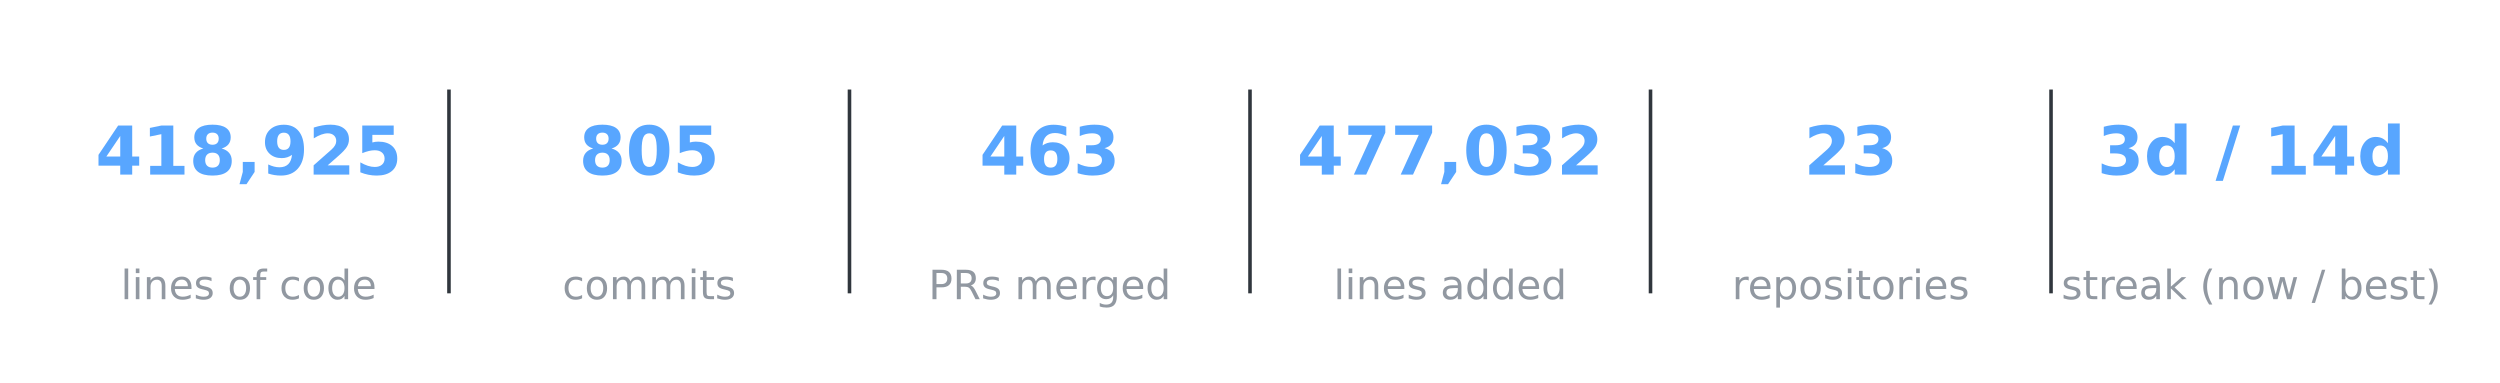
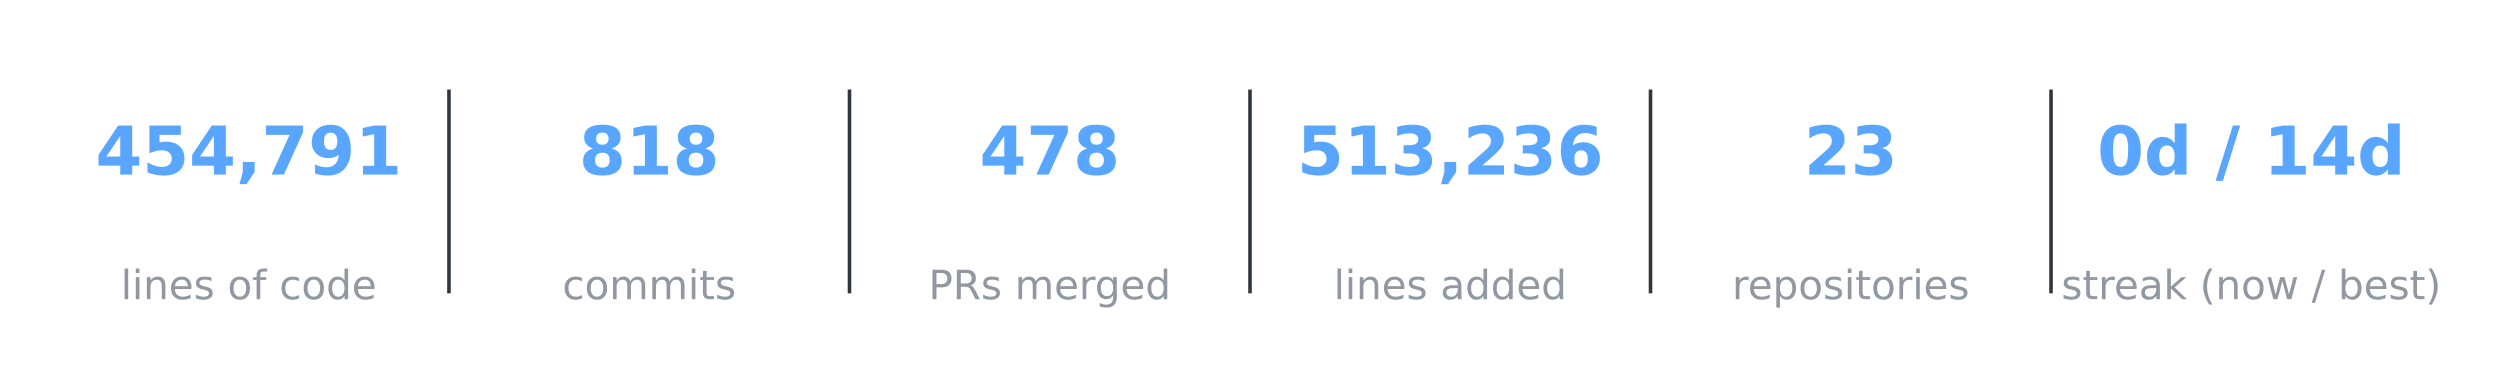
<svg xmlns="http://www.w3.org/2000/svg" xmlns:xlink="http://www.w3.org/1999/xlink" width="557.28pt" height="85.356pt" viewBox="0 0 557.28 85.356" version="1.1">
  <defs>
    <style type="text/css">*{stroke-linejoin: round; stroke-linecap: butt}</style>
  </defs>
  <g id="figure_1">
    <g id="patch_1">
      <path d="M 0 85.356  L 557.28 85.356  L 557.28 -0  L 0 -0  L 0 85.356  z " style="fill: none; opacity: 0" />
    </g>
    <g id="axes_1">
      <g id="line2d_1">
-         <path d="M 100.08 64.993  L 100.08 20.363  " clip-path="url(#p11ee0400ab)" style="fill: none; stroke: #30363d; stroke-width: 0.8; stroke-linecap: square" />
+         <path d="M 100.08 64.993  L 100.08 20.363  " clip-path="url(#pb0c84940cd)" style="fill: none; stroke: #30363d; stroke-width: 0.8; stroke-linecap: square" />
      </g>
      <g id="line2d_2">
-         <path d="M 189.36 64.993  L 189.36 20.363  " clip-path="url(#p11ee0400ab)" style="fill: none; stroke: #30363d; stroke-width: 0.8; stroke-linecap: square" />
+         <path d="M 189.36 64.993  L 189.36 20.363  " clip-path="url(#pb0c84940cd)" style="fill: none; stroke: #30363d; stroke-width: 0.8; stroke-linecap: square" />
      </g>
      <g id="line2d_3">
-         <path d="M 278.64 64.993  L 278.64 20.363  " clip-path="url(#p11ee0400ab)" style="fill: none; stroke: #30363d; stroke-width: 0.8; stroke-linecap: square" />
+         <path d="M 278.64 64.993  L 278.64 20.363  " clip-path="url(#pb0c84940cd)" style="fill: none; stroke: #30363d; stroke-width: 0.8; stroke-linecap: square" />
      </g>
      <g id="line2d_4">
-         <path d="M 367.92 64.993  L 367.92 20.363  " clip-path="url(#p11ee0400ab)" style="fill: none; stroke: #30363d; stroke-width: 0.8; stroke-linecap: square" />
+         <path d="M 367.92 64.993  L 367.92 20.363  " clip-path="url(#pb0c84940cd)" style="fill: none; stroke: #30363d; stroke-width: 0.8; stroke-linecap: square" />
      </g>
      <g id="line2d_5">
-         <path d="M 457.2 64.993  L 457.2 20.363  " clip-path="url(#p11ee0400ab)" style="fill: none; stroke: #30363d; stroke-width: 0.8; stroke-linecap: square" />
+         <path d="M 457.2 64.993  L 457.2 20.363  " clip-path="url(#pb0c84940cd)" style="fill: none; stroke: #30363d; stroke-width: 0.8; stroke-linecap: square" />
      </g>
      <g id="text_1">
        <g style="fill: #58a6ff" transform="translate(21.28102 38.92376) scale(0.15 -0.15)">
          <defs>
            <path id="DejaVuSans-Bold-17" d="M 2356 3675  L 1038 1722  L 2356 1722  L 2356 3675  z M 2156 4666  L 3494 4666  L 3494 1722  L 4159 1722  L 4159 850  L 3494 850  L 3494 0  L 2356 0  L 2356 850  L 288 850  L 288 1881  L 2156 4666  z " transform="scale(0.015625)" />
+             <path id="DejaVuSans-Bold-18" d="M 678 4666  L 3669 4666  L 3669 3781  L 1638 3781  L 1638 3059  Q 1775 3097 1914 3117  Q 2053 3138 2203 3138  Q 3056 3138 3531 2711  Q 4006 2284 4006 1522  Q 4006 766 3489 337  Q 2972 -91 2053 -91  Q 1656 -91 1267 -14  Q 878 63 494 219  L 494 1166  Q 875 947 1217 837  Q 1559 728 1863 728  Q 2300 728 2551 942  Q 2803 1156 2803 1522  Q 2803 1891 2551 2103  Q 2300 2316 1863 2316  Q 1603 2316 1309 2248  Q 1016 2181 678 2041  L 678 4666  z " transform="scale(0.015625)" />
+             <path id="DejaVuSans-Bold-f" d="M 653 1209  L 1778 1209  L 1778 256  L 1006 -909  L 341 -909  L 653 256  L 653 1209  z " transform="scale(0.015625)" />
+             <path id="DejaVuSans-Bold-1a" d="M 428 4666  L 3944 4666  L 3944 3988  L 2125 0  L 953 0  L 2675 3781  L 428 3781  L 428 4666  z " transform="scale(0.015625)" />
+             <path id="DejaVuSans-Bold-1c" d="M 641 103  L 641 966  Q 928 831 1190 764  Q 1453 697 1709 697  Q 2247 697 2547 995  Q 2847 1294 2900 1881  Q 2688 1725 2447 1647  Q 2206 1569 1925 1569  Q 1209 1569 770 1986  Q 331 2403 331 3084  Q 331 3838 820 4291  Q 1309 4744 2131 4744  Q 3044 4744 3544 4128  Q 4044 3513 4044 2388  Q 4044 1231 3459 570  Q 2875 -91 1856 -91  Q 1528 -91 1228 -42  Q 928 6 641 103  z M 2125 2350  Q 2441 2350 2600 2554  Q 2759 2759 2759 3169  Q 2759 3575 2600 3781  Q 2441 3988 2125 3988  Q 1809 3988 1650 3781  Q 1491 3575 1491 3169  Q 1491 2759 1650 2554  Q 1809 2350 2125 2350  z " transform="scale(0.015625)" />
            <path id="DejaVuSans-Bold-14" d="M 750 831  L 1813 831  L 1813 3847  L 722 3622  L 722 4441  L 1806 4666  L 2950 4666  L 2950 831  L 4013 831  L 4013 0  L 750 0  L 750 831  z " transform="scale(0.015625)" />
-             <path id="DejaVuSans-Bold-1b" d="M 2228 2088  Q 1891 2088 1709 1903  Q 1528 1719 1528 1375  Q 1528 1031 1709 848  Q 1891 666 2228 666  Q 2563 666 2741 848  Q 2919 1031 2919 1375  Q 2919 1722 2741 1905  Q 2563 2088 2228 2088  z M 1350 2484  Q 925 2613 709 2878  Q 494 3144 494 3541  Q 494 4131 934 4440  Q 1375 4750 2228 4750  Q 3075 4750 3515 4442  Q 3956 4134 3956 3541  Q 3956 3144 3739 2878  Q 3522 2613 3097 2484  Q 3572 2353 3814 2058  Q 4056 1763 4056 1313  Q 4056 619 3595 264  Q 3134 -91 2228 -91  Q 1319 -91 855 264  Q 391 619 391 1313  Q 391 1763 633 2058  Q 875 2353 1350 2484  z M 1631 3419  Q 1631 3141 1786 2991  Q 1941 2841 2228 2841  Q 2509 2841 2662 2991  Q 2816 3141 2816 3419  Q 2816 3697 2662 3845  Q 2509 3994 2228 3994  Q 1941 3994 1786 3844  Q 1631 3694 1631 3419  z " transform="scale(0.015625)" />
-             <path id="DejaVuSans-Bold-f" d="M 653 1209  L 1778 1209  L 1778 256  L 1006 -909  L 341 -909  L 653 256  L 653 1209  z " transform="scale(0.015625)" />
-             <path id="DejaVuSans-Bold-1c" d="M 641 103  L 641 966  Q 928 831 1190 764  Q 1453 697 1709 697  Q 2247 697 2547 995  Q 2847 1294 2900 1881  Q 2688 1725 2447 1647  Q 2206 1569 1925 1569  Q 1209 1569 770 1986  Q 331 2403 331 3084  Q 331 3838 820 4291  Q 1309 4744 2131 4744  Q 3044 4744 3544 4128  Q 4044 3513 4044 2388  Q 4044 1231 3459 570  Q 2875 -91 1856 -91  Q 1528 -91 1228 -42  Q 928 6 641 103  z M 2125 2350  Q 2441 2350 2600 2554  Q 2759 2759 2759 3169  Q 2759 3575 2600 3781  Q 2441 3988 2125 3988  Q 1809 3988 1650 3781  Q 1491 3575 1491 3169  Q 1491 2759 1650 2554  Q 1809 2350 2125 2350  z " transform="scale(0.015625)" />
-             <path id="DejaVuSans-Bold-15" d="M 1844 884  L 3897 884  L 3897 0  L 506 0  L 506 884  L 2209 2388  Q 2438 2594 2547 2791  Q 2656 2988 2656 3200  Q 2656 3528 2436 3728  Q 2216 3928 1850 3928  Q 1569 3928 1234 3808  Q 900 3688 519 3450  L 519 4475  Q 925 4609 1322 4679  Q 1719 4750 2100 4750  Q 2938 4750 3402 4381  Q 3866 4013 3866 3353  Q 3866 2972 3669 2642  Q 3472 2313 2841 1759  L 1844 884  z " transform="scale(0.015625)" />
-             <path id="DejaVuSans-Bold-18" d="M 678 4666  L 3669 4666  L 3669 3781  L 1638 3781  L 1638 3059  Q 1775 3097 1914 3117  Q 2053 3138 2203 3138  Q 3056 3138 3531 2711  Q 4006 2284 4006 1522  Q 4006 766 3489 337  Q 2972 -91 2053 -91  Q 1656 -91 1267 -14  Q 878 63 494 219  L 494 1166  Q 875 947 1217 837  Q 1559 728 1863 728  Q 2300 728 2551 942  Q 2803 1156 2803 1522  Q 2803 1891 2551 2103  Q 2300 2316 1863 2316  Q 1603 2316 1309 2248  Q 1016 2181 678 2041  L 678 4666  z " transform="scale(0.015625)" />
          </defs>
          <use xlink:href="#DejaVuSans-Bold-17" />
-           <use xlink:href="#DejaVuSans-Bold-14" transform="translate(69.57812 0)" />
-           <use xlink:href="#DejaVuSans-Bold-1b" transform="translate(139.1562 0)" />
+           <use xlink:href="#DejaVuSans-Bold-18" transform="translate(69.57812 0)" />
+           <use xlink:href="#DejaVuSans-Bold-17" transform="translate(139.1562 0)" />
          <use xlink:href="#DejaVuSans-Bold-f" transform="translate(208.7344 0)" />
-           <use xlink:href="#DejaVuSans-Bold-1c" transform="translate(246.7188 0)" />
-           <use xlink:href="#DejaVuSans-Bold-15" transform="translate(316.2969 0)" />
-           <use xlink:href="#DejaVuSans-Bold-18" transform="translate(385.875 0)" />
+           <use xlink:href="#DejaVuSans-Bold-1a" transform="translate(246.7188 0)" />
+           <use xlink:href="#DejaVuSans-Bold-1c" transform="translate(316.2969 0)" />
+           <use xlink:href="#DejaVuSans-Bold-14" transform="translate(385.875 0)" />
        </g>
      </g>
      <g id="text_2">
        <g style="fill: #9198a1" transform="translate(26.92336 66.69328) scale(0.09 -0.09)">
          <defs>
            <path id="DejaVuSans-4f" d="M 603 4863  L 1178 4863  L 1178 0  L 603 0  L 603 4863  z " transform="scale(0.015625)" />
            <path id="DejaVuSans-4c" d="M 603 3500  L 1178 3500  L 1178 0  L 603 0  L 603 3500  z M 603 4863  L 1178 4863  L 1178 4134  L 603 4134  L 603 4863  z " transform="scale(0.015625)" />
            <path id="DejaVuSans-51" d="M 3513 2113  L 3513 0  L 2938 0  L 2938 2094  Q 2938 2591 2744 2837  Q 2550 3084 2163 3084  Q 1697 3084 1428 2787  Q 1159 2491 1159 1978  L 1159 0  L 581 0  L 581 3500  L 1159 3500  L 1159 2956  Q 1366 3272 1645 3428  Q 1925 3584 2291 3584  Q 2894 3584 3203 3211  Q 3513 2838 3513 2113  z " transform="scale(0.015625)" />
            <path id="DejaVuSans-48" d="M 3597 1894  L 3597 1613  L 953 1613  Q 991 1019 1311 708  Q 1631 397 2203 397  Q 2534 397 2845 478  Q 3156 559 3463 722  L 3463 178  Q 3153 47 2828 -22  Q 2503 -91 2169 -91  Q 1331 -91 842 396  Q 353 884 353 1716  Q 353 2575 817 3079  Q 1281 3584 2069 3584  Q 2775 3584 3186 3129  Q 3597 2675 3597 1894  z M 3022 2063  Q 3016 2534 2758 2815  Q 2500 3097 2075 3097  Q 1594 3097 1305 2825  Q 1016 2553 972 2059  L 3022 2063  z " transform="scale(0.015625)" />
            <path id="DejaVuSans-56" d="M 2834 3397  L 2834 2853  Q 2591 2978 2328 3040  Q 2066 3103 1784 3103  Q 1356 3103 1142 2972  Q 928 2841 928 2578  Q 928 2378 1081 2264  Q 1234 2150 1697 2047  L 1894 2003  Q 2506 1872 2764 1633  Q 3022 1394 3022 966  Q 3022 478 2636 193  Q 2250 -91 1575 -91  Q 1294 -91 989 -36  Q 684 19 347 128  L 347 722  Q 666 556 975 473  Q 1284 391 1588 391  Q 1994 391 2212 530  Q 2431 669 2431 922  Q 2431 1156 2273 1281  Q 2116 1406 1581 1522  L 1381 1569  Q 847 1681 609 1914  Q 372 2147 372 2553  Q 372 3047 722 3315  Q 1072 3584 1716 3584  Q 2034 3584 2315 3537  Q 2597 3491 2834 3397  z " transform="scale(0.015625)" />
            <path id="DejaVuSans-3" transform="scale(0.015625)" />
            <path id="DejaVuSans-52" d="M 1959 3097  Q 1497 3097 1228 2736  Q 959 2375 959 1747  Q 959 1119 1226 758  Q 1494 397 1959 397  Q 2419 397 2687 759  Q 2956 1122 2956 1747  Q 2956 2369 2687 2733  Q 2419 3097 1959 3097  z M 1959 3584  Q 2709 3584 3137 3096  Q 3566 2609 3566 1747  Q 3566 888 3137 398  Q 2709 -91 1959 -91  Q 1206 -91 779 398  Q 353 888 353 1747  Q 353 2609 779 3096  Q 1206 3584 1959 3584  z " transform="scale(0.015625)" />
            <path id="DejaVuSans-49" d="M 2375 4863  L 2375 4384  L 1825 4384  Q 1516 4384 1395 4259  Q 1275 4134 1275 3809  L 1275 3500  L 2222 3500  L 2222 3053  L 1275 3053  L 1275 0  L 697 0  L 697 3053  L 147 3053  L 147 3500  L 697 3500  L 697 3744  Q 697 4328 969 4595  Q 1241 4863 1831 4863  L 2375 4863  z " transform="scale(0.015625)" />
            <path id="DejaVuSans-46" d="M 3122 3366  L 3122 2828  Q 2878 2963 2633 3030  Q 2388 3097 2138 3097  Q 1578 3097 1268 2742  Q 959 2388 959 1747  Q 959 1106 1268 751  Q 1578 397 2138 397  Q 2388 397 2633 464  Q 2878 531 3122 666  L 3122 134  Q 2881 22 2623 -34  Q 2366 -91 2075 -91  Q 1284 -91 818 406  Q 353 903 353 1747  Q 353 2603 823 3093  Q 1294 3584 2113 3584  Q 2378 3584 2631 3529  Q 2884 3475 3122 3366  z " transform="scale(0.015625)" />
            <path id="DejaVuSans-47" d="M 2906 2969  L 2906 4863  L 3481 4863  L 3481 0  L 2906 0  L 2906 525  Q 2725 213 2448 61  Q 2172 -91 1784 -91  Q 1150 -91 751 415  Q 353 922 353 1747  Q 353 2572 751 3078  Q 1150 3584 1784 3584  Q 2172 3584 2448 3432  Q 2725 3281 2906 2969  z M 947 1747  Q 947 1113 1208 752  Q 1469 391 1925 391  Q 2381 391 2643 752  Q 2906 1113 2906 1747  Q 2906 2381 2643 2742  Q 2381 3103 1925 3103  Q 1469 3103 1208 2742  Q 947 2381 947 1747  z " transform="scale(0.015625)" />
          </defs>
          <use xlink:href="#DejaVuSans-4f" />
          <use xlink:href="#DejaVuSans-4c" transform="translate(27.78125 0)" />
          <use xlink:href="#DejaVuSans-51" transform="translate(55.5625 0)" />
          <use xlink:href="#DejaVuSans-48" transform="translate(118.9375 0)" />
          <use xlink:href="#DejaVuSans-56" transform="translate(180.4688 0)" />
          <use xlink:href="#DejaVuSans-3" transform="translate(232.5625 0)" />
          <use xlink:href="#DejaVuSans-52" transform="translate(264.3438 0)" />
          <use xlink:href="#DejaVuSans-49" transform="translate(325.5312 0)" />
          <use xlink:href="#DejaVuSans-3" transform="translate(360.7344 0)" />
          <use xlink:href="#DejaVuSans-46" transform="translate(392.5156 0)" />
          <use xlink:href="#DejaVuSans-52" transform="translate(447.5 0)" />
          <use xlink:href="#DejaVuSans-47" transform="translate(508.6875 0)" />
          <use xlink:href="#DejaVuSans-48" transform="translate(572.1719 0)" />
        </g>
      </g>
      <g id="text_3">
        <g style="fill: #58a6ff" transform="translate(129.0649 38.92376) scale(0.15 -0.15)">
          <defs>
-             <path id="DejaVuSans-Bold-13" d="M 2944 2338  Q 2944 3213 2780 3570  Q 2616 3928 2228 3928  Q 1841 3928 1675 3570  Q 1509 3213 1509 2338  Q 1509 1453 1675 1090  Q 1841 728 2228 728  Q 2613 728 2778 1090  Q 2944 1453 2944 2338  z M 4147 2328  Q 4147 1169 3647 539  Q 3147 -91 2228 -91  Q 1306 -91 806 539  Q 306 1169 306 2328  Q 306 3491 806 4120  Q 1306 4750 2228 4750  Q 3147 4750 3647 4120  Q 4147 3491 4147 2328  z " transform="scale(0.015625)" />
+             <path id="DejaVuSans-Bold-1b" d="M 2228 2088  Q 1891 2088 1709 1903  Q 1528 1719 1528 1375  Q 1528 1031 1709 848  Q 1891 666 2228 666  Q 2563 666 2741 848  Q 2919 1031 2919 1375  Q 2919 1722 2741 1905  Q 2563 2088 2228 2088  z M 1350 2484  Q 925 2613 709 2878  Q 494 3144 494 3541  Q 494 4131 934 4440  Q 1375 4750 2228 4750  Q 3075 4750 3515 4442  Q 3956 4134 3956 3541  Q 3956 3144 3739 2878  Q 3522 2613 3097 2484  Q 3572 2353 3814 2058  Q 4056 1763 4056 1313  Q 4056 619 3595 264  Q 3134 -91 2228 -91  Q 1319 -91 855 264  Q 391 619 391 1313  Q 391 1763 633 2058  Q 875 2353 1350 2484  z M 1631 3419  Q 1631 3141 1786 2991  Q 1941 2841 2228 2841  Q 2509 2841 2662 2991  Q 2816 3141 2816 3419  Q 2816 3697 2662 3845  Q 2509 3994 2228 3994  Q 1941 3994 1786 3844  Q 1631 3694 1631 3419  z " transform="scale(0.015625)" />
          </defs>
          <use xlink:href="#DejaVuSans-Bold-1b" />
-           <use xlink:href="#DejaVuSans-Bold-13" transform="translate(69.57812 0)" />
-           <use xlink:href="#DejaVuSans-Bold-18" transform="translate(139.1562 0)" />
+           <use xlink:href="#DejaVuSans-Bold-14" transform="translate(69.57812 0)" />
+           <use xlink:href="#DejaVuSans-Bold-1b" transform="translate(139.1562 0)" />
        </g>
      </g>
      <g id="text_4">
        <g style="fill: #9198a1" transform="translate(125.3672 66.69328) scale(0.09 -0.09)">
          <defs>
            <path id="DejaVuSans-50" d="M 3328 2828  Q 3544 3216 3844 3400  Q 4144 3584 4550 3584  Q 5097 3584 5394 3201  Q 5691 2819 5691 2113  L 5691 0  L 5113 0  L 5113 2094  Q 5113 2597 4934 2840  Q 4756 3084 4391 3084  Q 3944 3084 3684 2787  Q 3425 2491 3425 1978  L 3425 0  L 2847 0  L 2847 2094  Q 2847 2600 2669 2842  Q 2491 3084 2119 3084  Q 1678 3084 1418 2786  Q 1159 2488 1159 1978  L 1159 0  L 581 0  L 581 3500  L 1159 3500  L 1159 2956  Q 1356 3278 1631 3431  Q 1906 3584 2284 3584  Q 2666 3584 2933 3390  Q 3200 3197 3328 2828  z " transform="scale(0.015625)" />
            <path id="DejaVuSans-57" d="M 1172 4494  L 1172 3500  L 2356 3500  L 2356 3053  L 1172 3053  L 1172 1153  Q 1172 725 1289 603  Q 1406 481 1766 481  L 2356 481  L 2356 0  L 1766 0  Q 1100 0 847 248  Q 594 497 594 1153  L 594 3053  L 172 3053  L 172 3500  L 594 3500  L 594 4494  L 1172 4494  z " transform="scale(0.015625)" />
          </defs>
          <use xlink:href="#DejaVuSans-46" />
          <use xlink:href="#DejaVuSans-52" transform="translate(54.98438 0)" />
          <use xlink:href="#DejaVuSans-50" transform="translate(116.1719 0)" />
          <use xlink:href="#DejaVuSans-50" transform="translate(213.5781 0)" />
          <use xlink:href="#DejaVuSans-4c" transform="translate(310.9844 0)" />
          <use xlink:href="#DejaVuSans-57" transform="translate(338.7656 0)" />
          <use xlink:href="#DejaVuSans-56" transform="translate(377.9688 0)" />
        </g>
      </g>
      <g id="text_5">
        <g style="fill: #58a6ff" transform="translate(218.3449 38.92376) scale(0.15 -0.15)">
-           <defs>
-             <path id="DejaVuSans-Bold-19" d="M 2316 2303  Q 2000 2303 1842 2098  Q 1684 1894 1684 1484  Q 1684 1075 1842 870  Q 2000 666 2316 666  Q 2634 666 2792 870  Q 2950 1075 2950 1484  Q 2950 1894 2792 2098  Q 2634 2303 2316 2303  z M 3803 4544  L 3803 3681  Q 3506 3822 3243 3889  Q 2981 3956 2731 3956  Q 2194 3956 1894 3657  Q 1594 3359 1544 2772  Q 1750 2925 1990 3001  Q 2231 3078 2516 3078  Q 3231 3078 3670 2659  Q 4109 2241 4109 1563  Q 4109 813 3618 361  Q 3128 -91 2303 -91  Q 1394 -91 895 523  Q 397 1138 397 2266  Q 397 3422 980 4083  Q 1563 4744 2578 4744  Q 2900 4744 3203 4694  Q 3506 4644 3803 4544  z " transform="scale(0.015625)" />
-             <path id="DejaVuSans-Bold-16" d="M 2981 2516  Q 3453 2394 3698 2092  Q 3944 1791 3944 1325  Q 3944 631 3412 270  Q 2881 -91 1863 -91  Q 1503 -91 1142 -33  Q 781 25 428 141  L 428 1069  Q 766 900 1098 814  Q 1431 728 1753 728  Q 2231 728 2486 893  Q 2741 1059 2741 1369  Q 2741 1688 2480 1852  Q 2219 2016 1709 2016  L 1228 2016  L 1228 2791  L 1734 2791  Q 2188 2791 2409 2933  Q 2631 3075 2631 3366  Q 2631 3634 2415 3781  Q 2200 3928 1806 3928  Q 1516 3928 1219 3862  Q 922 3797 628 3669  L 628 4550  Q 984 4650 1334 4700  Q 1684 4750 2022 4750  Q 2931 4750 3382 4451  Q 3834 4153 3834 3553  Q 3834 3144 3618 2883  Q 3403 2622 2981 2516  z " transform="scale(0.015625)" />
-           </defs>
          <use xlink:href="#DejaVuSans-Bold-17" />
-           <use xlink:href="#DejaVuSans-Bold-19" transform="translate(69.57812 0)" />
-           <use xlink:href="#DejaVuSans-Bold-16" transform="translate(139.1562 0)" />
+           <use xlink:href="#DejaVuSans-Bold-1a" transform="translate(69.57812 0)" />
+           <use xlink:href="#DejaVuSans-Bold-1b" transform="translate(139.1562 0)" />
        </g>
      </g>
      <g id="text_6">
        <g style="fill: #9198a1" transform="translate(206.9796 66.69328) scale(0.09 -0.09)">
          <defs>
            <path id="DejaVuSans-33" d="M 1259 4147  L 1259 2394  L 2053 2394  Q 2494 2394 2734 2622  Q 2975 2850 2975 3272  Q 2975 3691 2734 3919  Q 2494 4147 2053 4147  L 1259 4147  z M 628 4666  L 2053 4666  Q 2838 4666 3239 4311  Q 3641 3956 3641 3272  Q 3641 2581 3239 2228  Q 2838 1875 2053 1875  L 1259 1875  L 1259 0  L 628 0  L 628 4666  z " transform="scale(0.015625)" />
            <path id="DejaVuSans-35" d="M 2841 2188  Q 3044 2119 3236 1894  Q 3428 1669 3622 1275  L 4263 0  L 3584 0  L 2988 1197  Q 2756 1666 2539 1819  Q 2322 1972 1947 1972  L 1259 1972  L 1259 0  L 628 0  L 628 4666  L 2053 4666  Q 2853 4666 3247 4331  Q 3641 3997 3641 3322  Q 3641 2881 3436 2590  Q 3231 2300 2841 2188  z M 1259 4147  L 1259 2491  L 2053 2491  Q 2509 2491 2742 2702  Q 2975 2913 2975 3322  Q 2975 3731 2742 3939  Q 2509 4147 2053 4147  L 1259 4147  z " transform="scale(0.015625)" />
            <path id="DejaVuSans-55" d="M 2631 2963  Q 2534 3019 2420 3045  Q 2306 3072 2169 3072  Q 1681 3072 1420 2755  Q 1159 2438 1159 1844  L 1159 0  L 581 0  L 581 3500  L 1159 3500  L 1159 2956  Q 1341 3275 1631 3429  Q 1922 3584 2338 3584  Q 2397 3584 2469 3576  Q 2541 3569 2628 3553  L 2631 2963  z " transform="scale(0.015625)" />
            <path id="DejaVuSans-4a" d="M 2906 1791  Q 2906 2416 2648 2759  Q 2391 3103 1925 3103  Q 1463 3103 1205 2759  Q 947 2416 947 1791  Q 947 1169 1205 825  Q 1463 481 1925 481  Q 2391 481 2648 825  Q 2906 1169 2906 1791  z M 3481 434  Q 3481 -459 3084 -895  Q 2688 -1331 1869 -1331  Q 1566 -1331 1297 -1286  Q 1028 -1241 775 -1147  L 775 -588  Q 1028 -725 1275 -790  Q 1522 -856 1778 -856  Q 2344 -856 2625 -561  Q 2906 -266 2906 331  L 2906 616  Q 2728 306 2450 153  Q 2172 0 1784 0  Q 1141 0 747 490  Q 353 981 353 1791  Q 353 2603 747 3093  Q 1141 3584 1784 3584  Q 2172 3584 2450 3431  Q 2728 3278 2906 2969  L 2906 3500  L 3481 3500  L 3481 434  z " transform="scale(0.015625)" />
          </defs>
          <use xlink:href="#DejaVuSans-33" />
          <use xlink:href="#DejaVuSans-35" transform="translate(60.29688 0)" />
          <use xlink:href="#DejaVuSans-56" transform="translate(129.7812 0)" />
          <use xlink:href="#DejaVuSans-3" transform="translate(181.875 0)" />
          <use xlink:href="#DejaVuSans-50" transform="translate(213.6562 0)" />
          <use xlink:href="#DejaVuSans-48" transform="translate(311.0625 0)" />
          <use xlink:href="#DejaVuSans-55" transform="translate(372.5938 0)" />
          <use xlink:href="#DejaVuSans-4a" transform="translate(411.9531 0)" />
          <use xlink:href="#DejaVuSans-48" transform="translate(475.4375 0)" />
          <use xlink:href="#DejaVuSans-47" transform="translate(536.9688 0)" />
        </g>
      </g>
      <g id="text_7">
        <g style="fill: #58a6ff" transform="translate(289.121 38.92376) scale(0.15 -0.15)">
          <defs>
-             <path id="DejaVuSans-Bold-1a" d="M 428 4666  L 3944 4666  L 3944 3988  L 2125 0  L 953 0  L 2675 3781  L 428 3781  L 428 4666  z " transform="scale(0.015625)" />
-           </defs>
-           <use xlink:href="#DejaVuSans-Bold-17" />
-           <use xlink:href="#DejaVuSans-Bold-1a" transform="translate(69.57812 0)" />
-           <use xlink:href="#DejaVuSans-Bold-1a" transform="translate(139.1562 0)" />
+             <path id="DejaVuSans-Bold-16" d="M 2981 2516  Q 3453 2394 3698 2092  Q 3944 1791 3944 1325  Q 3944 631 3412 270  Q 2881 -91 1863 -91  Q 1503 -91 1142 -33  Q 781 25 428 141  L 428 1069  Q 766 900 1098 814  Q 1431 728 1753 728  Q 2231 728 2486 893  Q 2741 1059 2741 1369  Q 2741 1688 2480 1852  Q 2219 2016 1709 2016  L 1228 2016  L 1228 2791  L 1734 2791  Q 2188 2791 2409 2933  Q 2631 3075 2631 3366  Q 2631 3634 2415 3781  Q 2200 3928 1806 3928  Q 1516 3928 1219 3862  Q 922 3797 628 3669  L 628 4550  Q 984 4650 1334 4700  Q 1684 4750 2022 4750  Q 2931 4750 3382 4451  Q 3834 4153 3834 3553  Q 3834 3144 3618 2883  Q 3403 2622 2981 2516  z " transform="scale(0.015625)" />
+             <path id="DejaVuSans-Bold-15" d="M 1844 884  L 3897 884  L 3897 0  L 506 0  L 506 884  L 2209 2388  Q 2438 2594 2547 2791  Q 2656 2988 2656 3200  Q 2656 3528 2436 3728  Q 2216 3928 1850 3928  Q 1569 3928 1234 3808  Q 900 3688 519 3450  L 519 4475  Q 925 4609 1322 4679  Q 1719 4750 2100 4750  Q 2938 4750 3402 4381  Q 3866 4013 3866 3353  Q 3866 2972 3669 2642  Q 3472 2313 2841 1759  L 1844 884  z " transform="scale(0.015625)" />
+             <path id="DejaVuSans-Bold-19" d="M 2316 2303  Q 2000 2303 1842 2098  Q 1684 1894 1684 1484  Q 1684 1075 1842 870  Q 2000 666 2316 666  Q 2634 666 2792 870  Q 2950 1075 2950 1484  Q 2950 1894 2792 2098  Q 2634 2303 2316 2303  z M 3803 4544  L 3803 3681  Q 3506 3822 3243 3889  Q 2981 3956 2731 3956  Q 2194 3956 1894 3657  Q 1594 3359 1544 2772  Q 1750 2925 1990 3001  Q 2231 3078 2516 3078  Q 3231 3078 3670 2659  Q 4109 2241 4109 1563  Q 4109 813 3618 361  Q 3128 -91 2303 -91  Q 1394 -91 895 523  Q 397 1138 397 2266  Q 397 3422 980 4083  Q 1563 4744 2578 4744  Q 2900 4744 3203 4694  Q 3506 4644 3803 4544  z " transform="scale(0.015625)" />
+           </defs>
+           <use xlink:href="#DejaVuSans-Bold-18" />
+           <use xlink:href="#DejaVuSans-Bold-14" transform="translate(69.57812 0)" />
+           <use xlink:href="#DejaVuSans-Bold-16" transform="translate(139.1562 0)" />
          <use xlink:href="#DejaVuSans-Bold-f" transform="translate(208.7344 0)" />
-           <use xlink:href="#DejaVuSans-Bold-13" transform="translate(246.7188 0)" />
+           <use xlink:href="#DejaVuSans-Bold-15" transform="translate(246.7188 0)" />
          <use xlink:href="#DejaVuSans-Bold-16" transform="translate(316.2969 0)" />
-           <use xlink:href="#DejaVuSans-Bold-15" transform="translate(385.875 0)" />
+           <use xlink:href="#DejaVuSans-Bold-19" transform="translate(385.875 0)" />
        </g>
      </g>
      <g id="text_8">
        <g style="fill: #9198a1" transform="translate(297.2876 66.69328) scale(0.09 -0.09)">
          <defs>
            <path id="DejaVuSans-44" d="M 2194 1759  Q 1497 1759 1228 1600  Q 959 1441 959 1056  Q 959 750 1161 570  Q 1363 391 1709 391  Q 2188 391 2477 730  Q 2766 1069 2766 1631  L 2766 1759  L 2194 1759  z M 3341 1997  L 3341 0  L 2766 0  L 2766 531  Q 2569 213 2275 61  Q 1981 -91 1556 -91  Q 1019 -91 701 211  Q 384 513 384 1019  Q 384 1609 779 1909  Q 1175 2209 1959 2209  L 2766 2209  L 2766 2266  Q 2766 2663 2505 2880  Q 2244 3097 1772 3097  Q 1472 3097 1187 3025  Q 903 2953 641 2809  L 641 3341  Q 956 3463 1253 3523  Q 1550 3584 1831 3584  Q 2591 3584 2966 3190  Q 3341 2797 3341 1997  z " transform="scale(0.015625)" />
          </defs>
          <use xlink:href="#DejaVuSans-4f" />
          <use xlink:href="#DejaVuSans-4c" transform="translate(27.78125 0)" />
          <use xlink:href="#DejaVuSans-51" transform="translate(55.5625 0)" />
          <use xlink:href="#DejaVuSans-48" transform="translate(118.9375 0)" />
          <use xlink:href="#DejaVuSans-56" transform="translate(180.4688 0)" />
          <use xlink:href="#DejaVuSans-3" transform="translate(232.5625 0)" />
          <use xlink:href="#DejaVuSans-44" transform="translate(264.3438 0)" />
          <use xlink:href="#DejaVuSans-47" transform="translate(325.625 0)" />
          <use xlink:href="#DejaVuSans-47" transform="translate(389.1094 0)" />
          <use xlink:href="#DejaVuSans-48" transform="translate(452.5938 0)" />
          <use xlink:href="#DejaVuSans-47" transform="translate(514.125 0)" />
        </g>
      </g>
      <g id="text_9">
        <g style="fill: #58a6ff" transform="translate(402.1233 38.92376) scale(0.15 -0.15)">
          <use xlink:href="#DejaVuSans-Bold-15" />
          <use xlink:href="#DejaVuSans-Bold-16" transform="translate(69.57812 0)" />
        </g>
      </g>
      <g id="text_10">
        <g style="fill: #9198a1" transform="translate(386.1049 66.69328) scale(0.09 -0.09)">
          <defs>
            <path id="DejaVuSans-53" d="M 1159 525  L 1159 -1331  L 581 -1331  L 581 3500  L 1159 3500  L 1159 2969  Q 1341 3281 1617 3432  Q 1894 3584 2278 3584  Q 2916 3584 3314 3078  Q 3713 2572 3713 1747  Q 3713 922 3314 415  Q 2916 -91 2278 -91  Q 1894 -91 1617 61  Q 1341 213 1159 525  z M 3116 1747  Q 3116 2381 2855 2742  Q 2594 3103 2138 3103  Q 1681 3103 1420 2742  Q 1159 2381 1159 1747  Q 1159 1113 1420 752  Q 1681 391 2138 391  Q 2594 391 2855 752  Q 3116 1113 3116 1747  z " transform="scale(0.015625)" />
          </defs>
          <use xlink:href="#DejaVuSans-55" />
          <use xlink:href="#DejaVuSans-48" transform="translate(38.90625 0)" />
          <use xlink:href="#DejaVuSans-53" transform="translate(100.4375 0)" />
          <use xlink:href="#DejaVuSans-52" transform="translate(163.9219 0)" />
          <use xlink:href="#DejaVuSans-56" transform="translate(225.1094 0)" />
          <use xlink:href="#DejaVuSans-4c" transform="translate(277.2031 0)" />
          <use xlink:href="#DejaVuSans-57" transform="translate(304.9844 0)" />
          <use xlink:href="#DejaVuSans-52" transform="translate(344.1875 0)" />
          <use xlink:href="#DejaVuSans-55" transform="translate(405.375 0)" />
          <use xlink:href="#DejaVuSans-4c" transform="translate(446.4844 0)" />
          <use xlink:href="#DejaVuSans-48" transform="translate(474.2656 0)" />
          <use xlink:href="#DejaVuSans-56" transform="translate(535.7969 0)" />
        </g>
      </g>
      <g id="text_11">
        <g style="fill: #58a6ff" transform="translate(467.4865 38.92435) scale(0.15 -0.15)">
          <defs>
+             <path id="DejaVuSans-Bold-13" d="M 2944 2338  Q 2944 3213 2780 3570  Q 2616 3928 2228 3928  Q 1841 3928 1675 3570  Q 1509 3213 1509 2338  Q 1509 1453 1675 1090  Q 1841 728 2228 728  Q 2613 728 2778 1090  Q 2944 1453 2944 2338  z M 4147 2328  Q 4147 1169 3647 539  Q 3147 -91 2228 -91  Q 1306 -91 806 539  Q 306 1169 306 2328  Q 306 3491 806 4120  Q 1306 4750 2228 4750  Q 3147 4750 3647 4120  Q 4147 3491 4147 2328  z " transform="scale(0.015625)" />
            <path id="DejaVuSans-Bold-47" d="M 2919 2988  L 2919 4863  L 4044 4863  L 4044 0  L 2919 0  L 2919 506  Q 2688 197 2409 53  Q 2131 -91 1766 -91  Q 1119 -91 703 423  Q 288 938 288 1747  Q 288 2556 703 3070  Q 1119 3584 1766 3584  Q 2128 3584 2408 3439  Q 2688 3294 2919 2988  z M 2181 722  Q 2541 722 2730 984  Q 2919 1247 2919 1747  Q 2919 2247 2730 2509  Q 2541 2772 2181 2772  Q 1825 2772 1636 2509  Q 1447 2247 1447 1747  Q 1447 1247 1636 984  Q 1825 722 2181 722  z " transform="scale(0.015625)" />
            <path id="DejaVuSans-Bold-3" transform="scale(0.015625)" />
            <path id="DejaVuSans-Bold-12" d="M 1644 4666  L 2338 4666  L 691 -594  L 0 -594  L 1644 4666  z " transform="scale(0.015625)" />
          </defs>
-           <use xlink:href="#DejaVuSans-Bold-16" />
+           <use xlink:href="#DejaVuSans-Bold-13" />
          <use xlink:href="#DejaVuSans-Bold-47" transform="translate(69.57812 0)" />
          <use xlink:href="#DejaVuSans-Bold-3" transform="translate(141.1562 0)" />
          <use xlink:href="#DejaVuSans-Bold-12" transform="translate(175.9688 0)" />
          <use xlink:href="#DejaVuSans-Bold-3" transform="translate(212.5 0)" />
          <use xlink:href="#DejaVuSans-Bold-14" transform="translate(247.3125 0)" />
          <use xlink:href="#DejaVuSans-Bold-17" transform="translate(316.8906 0)" />
          <use xlink:href="#DejaVuSans-Bold-47" transform="translate(386.4688 0)" />
        </g>
      </g>
      <g id="text_12">
        <g style="fill: #9198a1" transform="translate(459.5112 66.69328) scale(0.09 -0.09)">
          <defs>
            <path id="DejaVuSans-4e" d="M 581 4863  L 1159 4863  L 1159 1991  L 2875 3500  L 3609 3500  L 1753 1863  L 3688 0  L 2938 0  L 1159 1709  L 1159 0  L 581 0  L 581 4863  z " transform="scale(0.015625)" />
            <path id="DejaVuSans-b" d="M 1984 4856  Q 1566 4138 1362 3434  Q 1159 2731 1159 2009  Q 1159 1288 1364 580  Q 1569 -128 1984 -844  L 1484 -844  Q 1016 -109 783 600  Q 550 1309 550 2009  Q 550 2706 781 3412  Q 1013 4119 1484 4856  L 1984 4856  z " transform="scale(0.015625)" />
            <path id="DejaVuSans-5a" d="M 269 3500  L 844 3500  L 1563 769  L 2278 3500  L 2956 3500  L 3675 769  L 4391 3500  L 4966 3500  L 4050 0  L 3372 0  L 2619 2869  L 1863 0  L 1184 0  L 269 3500  z " transform="scale(0.015625)" />
            <path id="DejaVuSans-12" d="M 1625 4666  L 2156 4666  L 531 -594  L 0 -594  L 1625 4666  z " transform="scale(0.015625)" />
            <path id="DejaVuSans-45" d="M 3116 1747  Q 3116 2381 2855 2742  Q 2594 3103 2138 3103  Q 1681 3103 1420 2742  Q 1159 2381 1159 1747  Q 1159 1113 1420 752  Q 1681 391 2138 391  Q 2594 391 2855 752  Q 3116 1113 3116 1747  z M 1159 2969  Q 1341 3281 1617 3432  Q 1894 3584 2278 3584  Q 2916 3584 3314 3078  Q 3713 2572 3713 1747  Q 3713 922 3314 415  Q 2916 -91 2278 -91  Q 1894 -91 1617 61  Q 1341 213 1159 525  L 1159 0  L 581 0  L 581 4863  L 1159 4863  L 1159 2969  z " transform="scale(0.015625)" />
            <path id="DejaVuSans-c" d="M 513 4856  L 1013 4856  Q 1481 4119 1714 3412  Q 1947 2706 1947 2009  Q 1947 1309 1714 600  Q 1481 -109 1013 -844  L 513 -844  Q 928 -128 1133 580  Q 1338 1288 1338 2009  Q 1338 2731 1133 3434  Q 928 4138 513 4856  z " transform="scale(0.015625)" />
          </defs>
          <use xlink:href="#DejaVuSans-56" />
          <use xlink:href="#DejaVuSans-57" transform="translate(52.09375 0)" />
          <use xlink:href="#DejaVuSans-55" transform="translate(91.29688 0)" />
          <use xlink:href="#DejaVuSans-48" transform="translate(130.2031 0)" />
          <use xlink:href="#DejaVuSans-44" transform="translate(191.7344 0)" />
          <use xlink:href="#DejaVuSans-4e" transform="translate(253.0156 0)" />
          <use xlink:href="#DejaVuSans-3" transform="translate(310.9219 0)" />
          <use xlink:href="#DejaVuSans-b" transform="translate(342.7031 0)" />
          <use xlink:href="#DejaVuSans-51" transform="translate(381.7188 0)" />
          <use xlink:href="#DejaVuSans-52" transform="translate(445.0938 0)" />
          <use xlink:href="#DejaVuSans-5a" transform="translate(506.2812 0)" />
          <use xlink:href="#DejaVuSans-3" transform="translate(588.0625 0)" />
          <use xlink:href="#DejaVuSans-12" transform="translate(619.8438 0)" />
          <use xlink:href="#DejaVuSans-3" transform="translate(653.5312 0)" />
          <use xlink:href="#DejaVuSans-45" transform="translate(685.3125 0)" />
          <use xlink:href="#DejaVuSans-48" transform="translate(748.7969 0)" />
          <use xlink:href="#DejaVuSans-56" transform="translate(810.3281 0)" />
          <use xlink:href="#DejaVuSans-57" transform="translate(862.4219 0)" />
          <use xlink:href="#DejaVuSans-c" transform="translate(901.625 0)" />
        </g>
      </g>
    </g>
  </g>
  <defs>
-     <clipPath id="p11ee0400ab">
+     <clipPath id="pb0c84940cd">
      <rect x="10.8" y="10.8" width="535.68" height="63.756" />
    </clipPath>
  </defs>
</svg>
